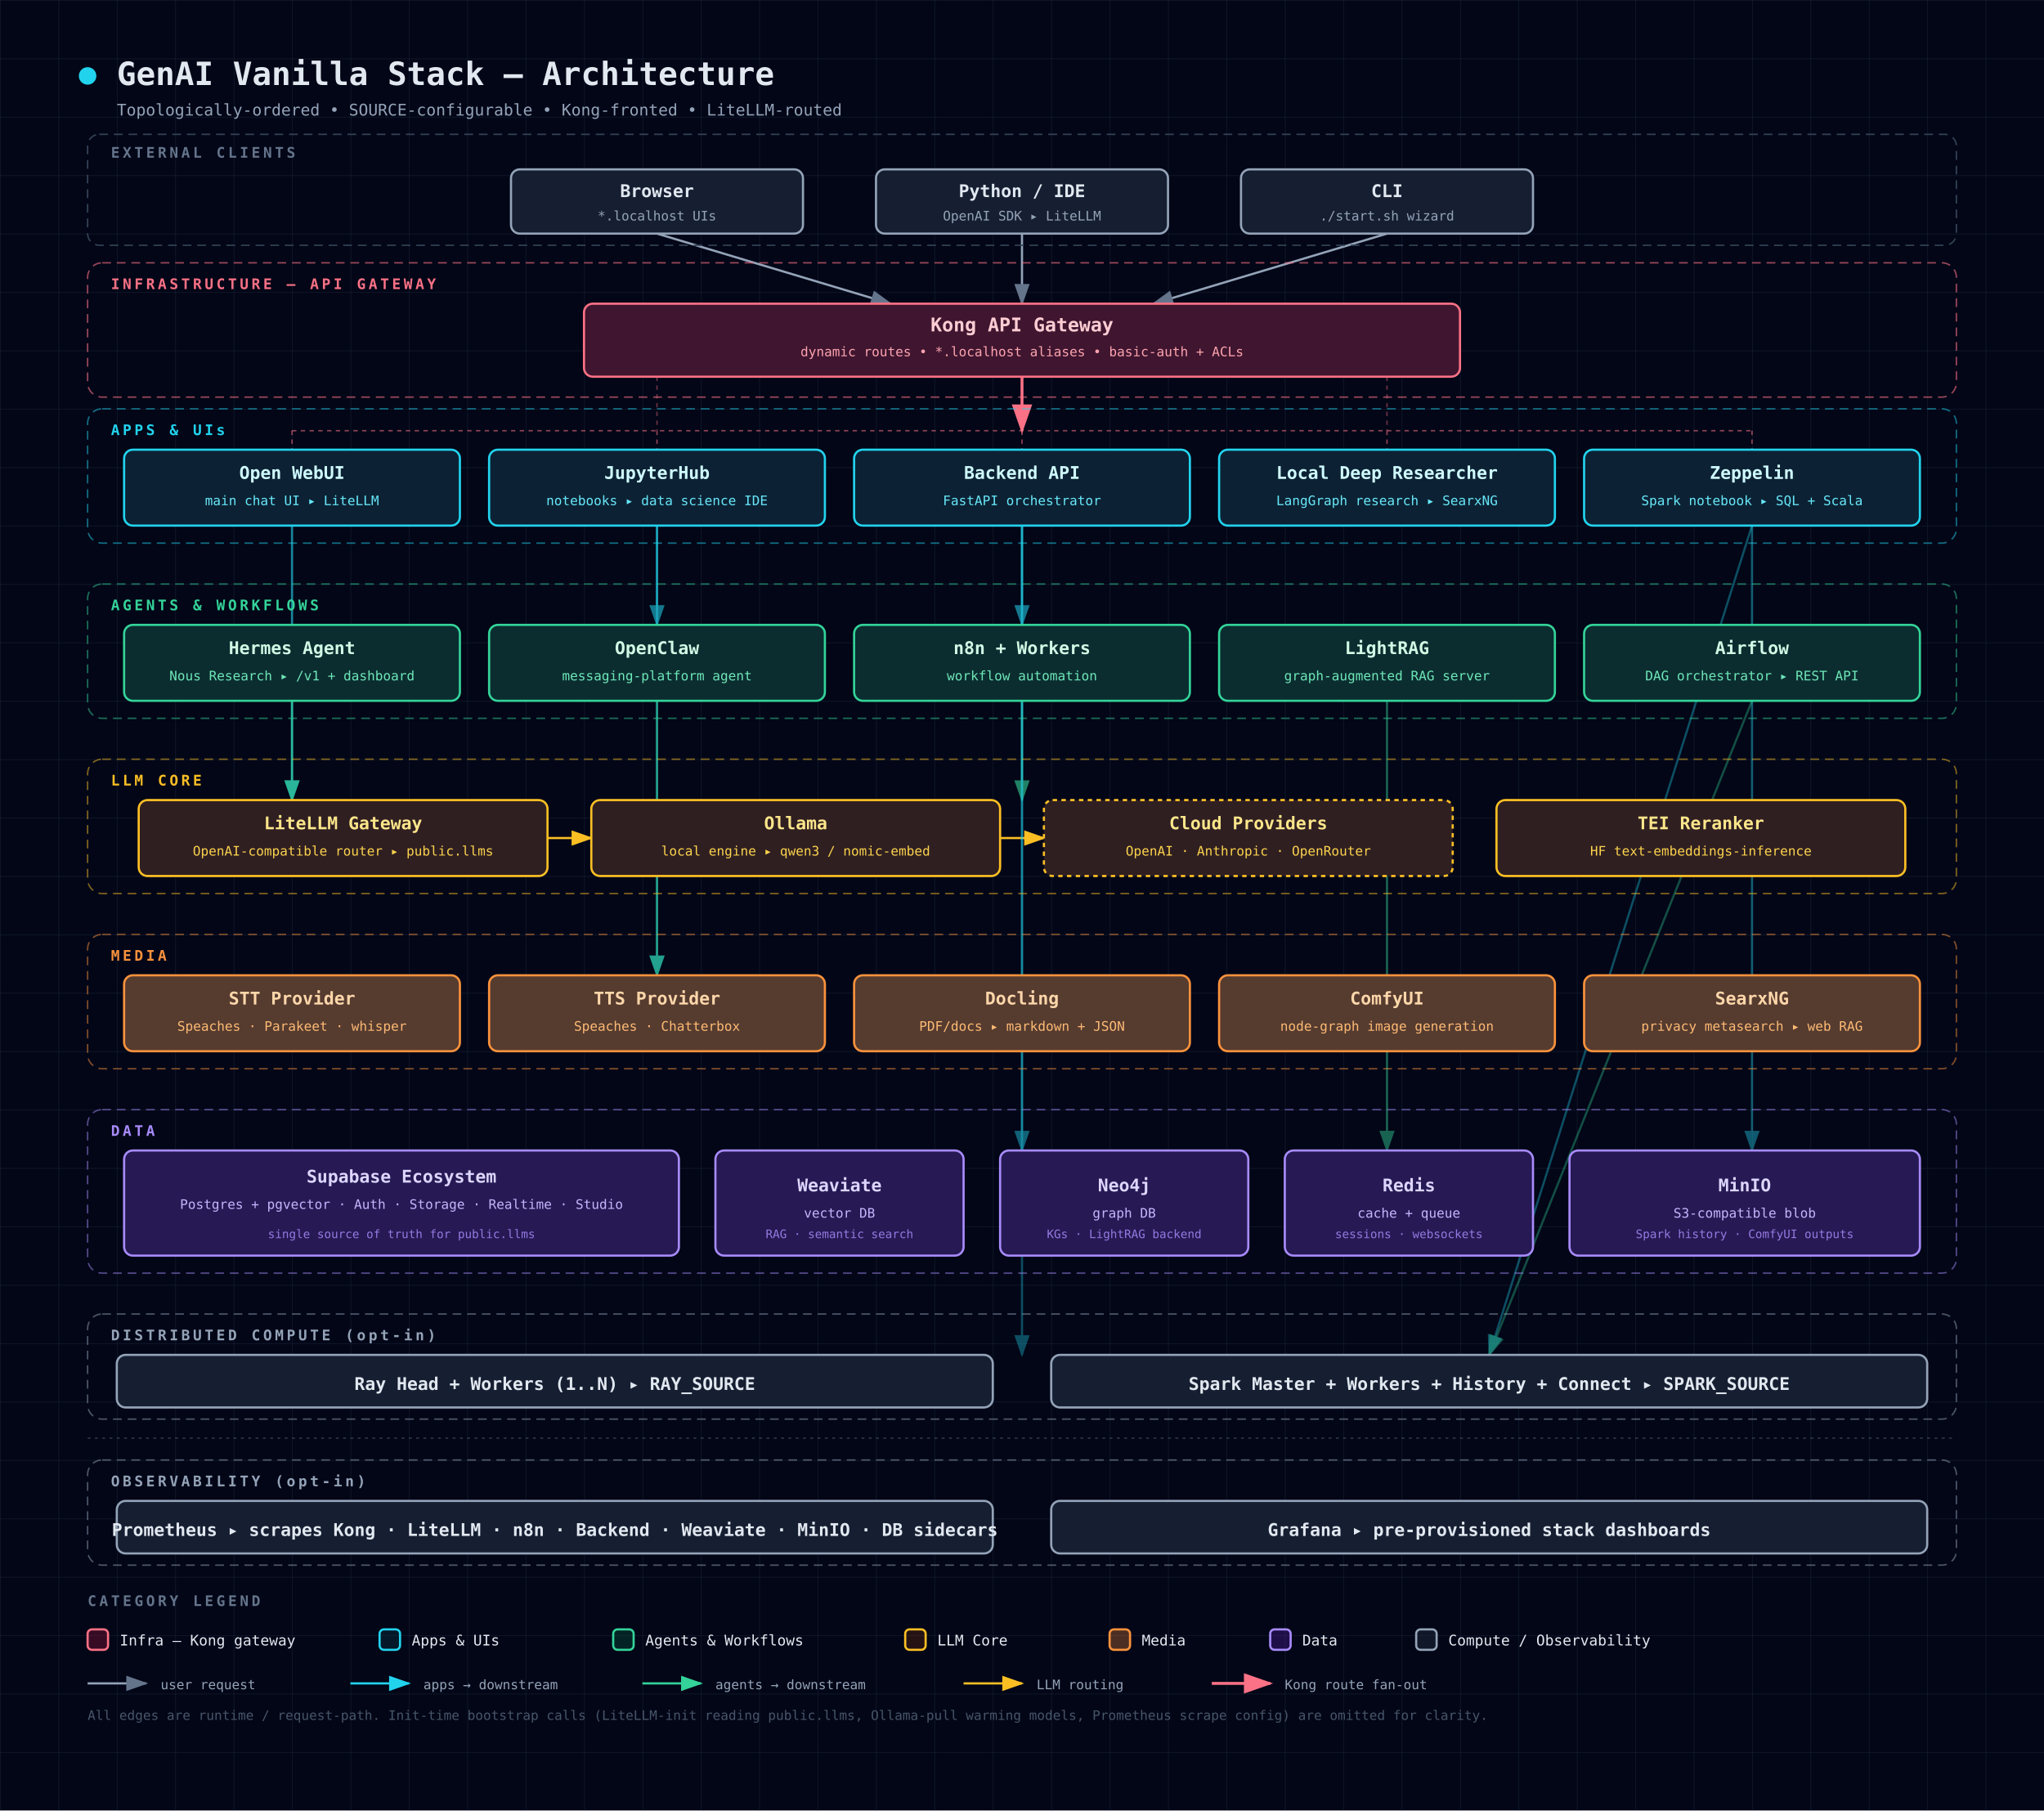
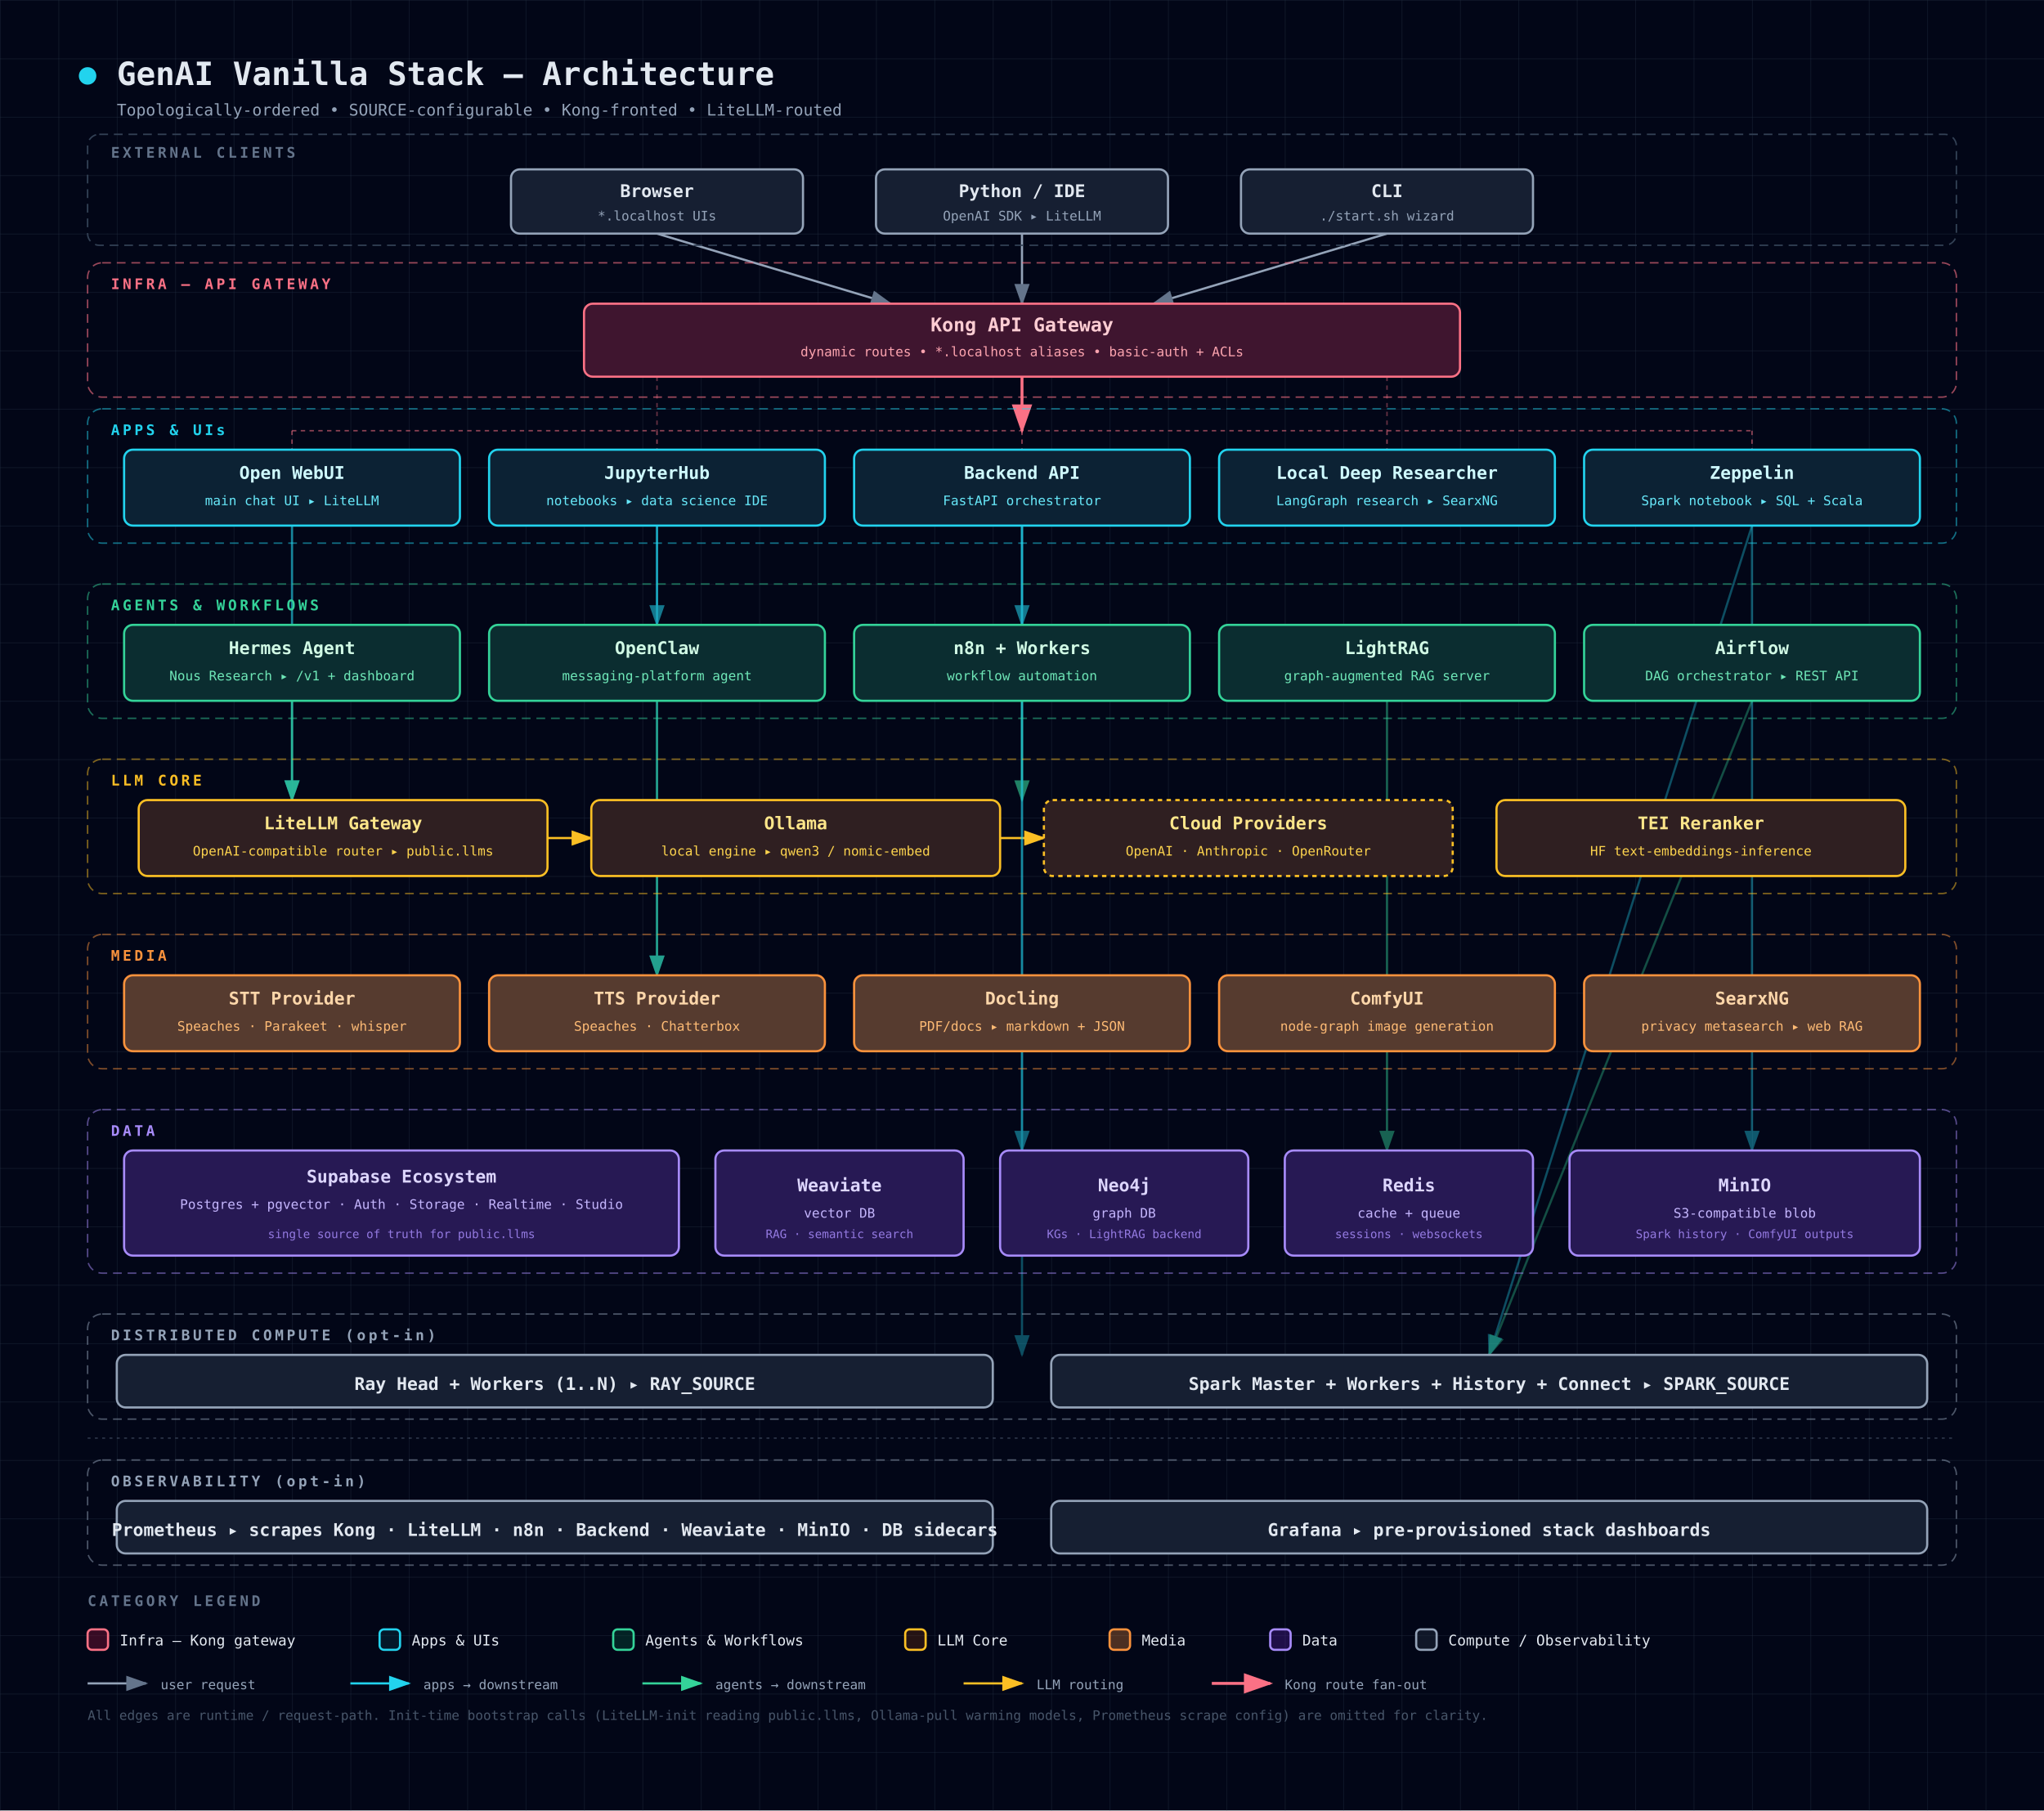
<svg xmlns="http://www.w3.org/2000/svg" viewBox="0 0 1400 1240" preserveAspectRatio="xMidYMid meet" font-family="'JetBrains Mono', 'Fira Code', Menlo, Consolas, monospace">
  <defs>
    <pattern id="grid" width="40" height="40" patternUnits="userSpaceOnUse">
      <path d="M 40 0 L 0 0 0 40" fill="none" stroke="#1e293b" stroke-width="0.5" />
    </pattern>
    <marker id="arrow" markerWidth="10" markerHeight="7" refX="9" refY="3.5" orient="auto">
      <polygon points="0 0, 10 3.5, 0 7" fill="#64748b" />
    </marker>
    <marker id="arrow-cyan" markerWidth="10" markerHeight="7" refX="9" refY="3.5" orient="auto">
      <polygon points="0 0, 10 3.5, 0 7" fill="#22d3ee" />
    </marker>
    <marker id="arrow-emerald" markerWidth="10" markerHeight="7" refX="9" refY="3.5" orient="auto">
      <polygon points="0 0, 10 3.5, 0 7" fill="#34d399" />
    </marker>
    <marker id="arrow-amber" markerWidth="10" markerHeight="7" refX="9" refY="3.5" orient="auto">
      <polygon points="0 0, 10 3.5, 0 7" fill="#fbbf24" />
    </marker>
    <marker id="arrow-rose" markerWidth="10" markerHeight="7" refX="9" refY="3.5" orient="auto">
      <polygon points="0 0, 10 3.5, 0 7" fill="#fb7185" />
    </marker>
    <marker id="arrow-slate" markerWidth="10" markerHeight="7" refX="9" refY="3.5" orient="auto">
      <polygon points="0 0, 10 3.5, 0 7" fill="#94a3b8" />
    </marker>
  </defs>
  <rect width="1400" height="1240" fill="#020617" />
  <rect width="1400" height="1240" fill="url(#grid)" />
  <g transform="translate(60, 30)">
    <circle cx="0" cy="22" r="6" fill="#22d3ee">
      <animate attributeName="opacity" values="0.4;1;0.4" dur="2s" repeatCount="indefinite" />
    </circle>
    <text x="20" y="22" fill="#e2e8f0" font-size="22" font-weight="700" dominant-baseline="middle">GenAI Vanilla Stack — Architecture</text>
    <text x="20" y="46" fill="#94a3b8" font-size="11" dominant-baseline="middle">Topologically-ordered • SOURCE-configurable • Kong-fronted • LiteLLM-routed</text>
  </g>
  <line x1="450" y1="160" x2="610" y2="208" stroke="#94a3b8" stroke-width="1.5" marker-end="url(#arrow)" />
  <line x1="700" y1="160" x2="700" y2="208" stroke="#94a3b8" stroke-width="1.5" marker-end="url(#arrow)" />
  <line x1="950" y1="160" x2="790" y2="208" stroke="#94a3b8" stroke-width="1.5" marker-end="url(#arrow)" />
  <line x1="700" y1="258" x2="700" y2="295" stroke="#fb7185" stroke-width="2" marker-end="url(#arrow-rose)" />
  <line x1="200" y1="295" x2="1200" y2="295" stroke="#fb7185" stroke-width="1" stroke-dasharray="3,3" opacity="0.55" />
  <line x1="200" y1="295" x2="200" y2="308" stroke="#fb7185" stroke-width="1" stroke-dasharray="3,3" opacity="0.55" />
  <line x1="450" y1="295" x2="450" y2="308" stroke="#fb7185" stroke-width="1" stroke-dasharray="3,3" opacity="0.55" />
  <line x1="700" y1="295" x2="700" y2="308" stroke="#fb7185" stroke-width="1" stroke-dasharray="3,3" opacity="0.55" />
  <line x1="950" y1="295" x2="950" y2="308" stroke="#fb7185" stroke-width="1" stroke-dasharray="3,3" opacity="0.55" />
  <line x1="1200" y1="295" x2="1200" y2="308" stroke="#fb7185" stroke-width="1" stroke-dasharray="3,3" opacity="0.55" />
  <line x1="450" y1="258" x2="450" y2="295" stroke="#fb7185" stroke-width="1" stroke-dasharray="3,3" opacity="0.4" />
  <line x1="950" y1="258" x2="950" y2="295" stroke="#fb7185" stroke-width="1" stroke-dasharray="3,3" opacity="0.4" />
  <line x1="450" y1="360" x2="450" y2="428" stroke="#22d3ee" stroke-width="1.5" marker-end="url(#arrow-cyan)" opacity="0.55" />
  <line x1="700" y1="360" x2="700" y2="428" stroke="#22d3ee" stroke-width="1.5" marker-end="url(#arrow-cyan)" opacity="0.55" />
  <line x1="200" y1="360" x2="200" y2="548" stroke="#22d3ee" stroke-width="1.5" marker-end="url(#arrow-cyan)" opacity="0.6" />
  <line x1="200" y1="480" x2="200" y2="548" stroke="#34d399" stroke-width="1.5" marker-end="url(#arrow-emerald)" opacity="0.65" />
  <line x1="700" y1="480" x2="700" y2="548" stroke="#34d399" stroke-width="1.5" marker-end="url(#arrow-emerald)" opacity="0.6" />
  <line x1="375" y1="574" x2="405" y2="574" stroke="#fbbf24" stroke-width="1.5" marker-end="url(#arrow-amber)" />
  <line x1="685" y1="574" x2="715" y2="574" stroke="#fbbf24" stroke-width="1.5" marker-end="url(#arrow-amber)" />
  <line x1="450" y1="360" x2="450" y2="668" stroke="#22d3ee" stroke-width="1.5" marker-end="url(#arrow-cyan)" opacity="0.5" />
  <line x1="450" y1="480" x2="450" y2="668" stroke="#34d399" stroke-width="1.5" marker-end="url(#arrow-emerald)" opacity="0.5" />
  <line x1="700" y1="360" x2="700" y2="788" stroke="#22d3ee" stroke-width="1.5" marker-end="url(#arrow-cyan)" opacity="0.45" />
  <line x1="1200" y1="360" x2="1200" y2="788" stroke="#22d3ee" stroke-width="1.5" marker-end="url(#arrow-cyan)" opacity="0.4" />
  <line x1="950" y1="480" x2="950" y2="788" stroke="#34d399" stroke-width="1.5" marker-end="url(#arrow-emerald)" opacity="0.45" />
  <line x1="700" y1="360" x2="700" y2="928" stroke="#22d3ee" stroke-width="1.5" marker-end="url(#arrow-cyan)" opacity="0.35" />
  <line x1="1200" y1="360" x2="1020" y2="928" stroke="#22d3ee" stroke-width="1.5" marker-end="url(#arrow-cyan)" opacity="0.35" />
  <line x1="1200" y1="480" x2="1020" y2="928" stroke="#34d399" stroke-width="1.5" marker-end="url(#arrow-emerald)" opacity="0.35" />
  <line x1="60" y1="985" x2="1340" y2="985" stroke="#64748b" stroke-width="1" stroke-dasharray="2,3" opacity="0.4" />
  <g>
    <rect x="60" y="92" width="1280" height="76" rx="8" fill="none" stroke="#334155" stroke-width="1" stroke-dasharray="6,4" />
    <text x="76" y="108" fill="#64748b" font-size="10" font-weight="600" letter-spacing="2">EXTERNAL CLIENTS</text>
    <rect x="350" y="116" width="200" height="44" rx="6" fill="#0f172a" />
    <rect x="350" y="116" width="200" height="44" rx="6" fill="rgba(30, 41, 59, 0.5)" stroke="#94a3b8" stroke-width="1.5" />
    <text x="450" y="135" fill="#e2e8f0" font-size="12" font-weight="600" text-anchor="middle">Browser</text>
    <text x="450" y="151" fill="#94a3b8" font-size="9" text-anchor="middle">*.localhost UIs</text>
    <rect x="600" y="116" width="200" height="44" rx="6" fill="#0f172a" />
    <rect x="600" y="116" width="200" height="44" rx="6" fill="rgba(30, 41, 59, 0.5)" stroke="#94a3b8" stroke-width="1.5" />
    <text x="700" y="135" fill="#e2e8f0" font-size="12" font-weight="600" text-anchor="middle">Python / IDE</text>
    <text x="700" y="151" fill="#94a3b8" font-size="9" text-anchor="middle">OpenAI SDK ▸ LiteLLM</text>
    <rect x="850" y="116" width="200" height="44" rx="6" fill="#0f172a" />
    <rect x="850" y="116" width="200" height="44" rx="6" fill="rgba(30, 41, 59, 0.5)" stroke="#94a3b8" stroke-width="1.5" />
    <text x="950" y="135" fill="#e2e8f0" font-size="12" font-weight="600" text-anchor="middle">CLI</text>
    <text x="950" y="151" fill="#94a3b8" font-size="9" text-anchor="middle">./start.sh wizard</text>
  </g>
  <g>
    <rect x="60" y="180" width="1280" height="92" rx="10" fill="none" stroke="#fb7185" stroke-width="1" stroke-dasharray="6,4" opacity="0.6" />
-     <text x="76" y="198" fill="#fb7185" font-size="10" font-weight="600" letter-spacing="2">INFRASTRUCTURE — API GATEWAY</text>
+     <text x="76" y="198" fill="#fb7185" font-size="10" font-weight="600" letter-spacing="2">INFRA — API GATEWAY</text>
    <rect x="400" y="208" width="600" height="50" rx="6" fill="#0f172a" />
    <rect x="400" y="208" width="600" height="50" rx="6" fill="rgba(136, 19, 55, 0.4)" stroke="#fb7185" stroke-width="1.5" />
    <text x="700" y="227" fill="#fecdd3" font-size="13" font-weight="700" text-anchor="middle">Kong API Gateway</text>
    <text x="700" y="244" fill="#fda4af" font-size="9" text-anchor="middle">dynamic routes • *.localhost aliases • basic-auth + ACLs</text>
  </g>
  <g>
    <rect x="60" y="280" width="1280" height="92" rx="10" fill="none" stroke="#22d3ee" stroke-width="1" stroke-dasharray="6,4" opacity="0.5" />
    <text x="76" y="298" fill="#22d3ee" font-size="10" font-weight="600" letter-spacing="2">APPS &amp; UIs</text>
    <rect x="85" y="308" width="230" height="52" rx="6" fill="#0f172a" />
    <rect x="85" y="308" width="230" height="52" rx="6" fill="rgba(8, 51, 68, 0.4)" stroke="#22d3ee" stroke-width="1.5" />
    <text x="200" y="328" fill="#cffafe" font-size="12" font-weight="600" text-anchor="middle">Open WebUI</text>
    <text x="200" y="346" fill="#67e8f9" font-size="9" text-anchor="middle">main chat UI ▸ LiteLLM</text>
    <rect x="335" y="308" width="230" height="52" rx="6" fill="#0f172a" />
    <rect x="335" y="308" width="230" height="52" rx="6" fill="rgba(8, 51, 68, 0.4)" stroke="#22d3ee" stroke-width="1.5" />
    <text x="450" y="328" fill="#cffafe" font-size="12" font-weight="600" text-anchor="middle">JupyterHub</text>
    <text x="450" y="346" fill="#67e8f9" font-size="9" text-anchor="middle">notebooks ▸ data science IDE</text>
    <rect x="585" y="308" width="230" height="52" rx="6" fill="#0f172a" />
    <rect x="585" y="308" width="230" height="52" rx="6" fill="rgba(8, 51, 68, 0.4)" stroke="#22d3ee" stroke-width="1.5" />
    <text x="700" y="328" fill="#cffafe" font-size="12" font-weight="600" text-anchor="middle">Backend API</text>
    <text x="700" y="346" fill="#67e8f9" font-size="9" text-anchor="middle">FastAPI orchestrator</text>
    <rect x="835" y="308" width="230" height="52" rx="6" fill="#0f172a" />
    <rect x="835" y="308" width="230" height="52" rx="6" fill="rgba(8, 51, 68, 0.4)" stroke="#22d3ee" stroke-width="1.5" />
    <text x="950" y="328" fill="#cffafe" font-size="12" font-weight="600" text-anchor="middle">Local Deep Researcher</text>
    <text x="950" y="346" fill="#67e8f9" font-size="9" text-anchor="middle">LangGraph research ▸ SearxNG</text>
    <rect x="1085" y="308" width="230" height="52" rx="6" fill="#0f172a" />
    <rect x="1085" y="308" width="230" height="52" rx="6" fill="rgba(8, 51, 68, 0.4)" stroke="#22d3ee" stroke-width="1.5" />
    <text x="1200" y="328" fill="#cffafe" font-size="12" font-weight="600" text-anchor="middle">Zeppelin</text>
    <text x="1200" y="346" fill="#67e8f9" font-size="9" text-anchor="middle">Spark notebook ▸ SQL + Scala</text>
  </g>
  <g>
    <rect x="60" y="400" width="1280" height="92" rx="10" fill="none" stroke="#34d399" stroke-width="1" stroke-dasharray="6,4" opacity="0.5" />
    <text x="76" y="418" fill="#34d399" font-size="10" font-weight="600" letter-spacing="2">AGENTS &amp; WORKFLOWS</text>
    <rect x="85" y="428" width="230" height="52" rx="6" fill="#0f172a" />
    <rect x="85" y="428" width="230" height="52" rx="6" fill="rgba(6, 78, 59, 0.4)" stroke="#34d399" stroke-width="1.5" />
    <text x="200" y="448" fill="#d1fae5" font-size="12" font-weight="600" text-anchor="middle">Hermes Agent</text>
    <text x="200" y="466" fill="#6ee7b7" font-size="9" text-anchor="middle">Nous Research ▸ /v1 + dashboard</text>
    <rect x="335" y="428" width="230" height="52" rx="6" fill="#0f172a" />
    <rect x="335" y="428" width="230" height="52" rx="6" fill="rgba(6, 78, 59, 0.4)" stroke="#34d399" stroke-width="1.5" />
    <text x="450" y="448" fill="#d1fae5" font-size="12" font-weight="600" text-anchor="middle">OpenClaw</text>
    <text x="450" y="466" fill="#6ee7b7" font-size="9" text-anchor="middle">messaging-platform agent</text>
    <rect x="585" y="428" width="230" height="52" rx="6" fill="#0f172a" />
    <rect x="585" y="428" width="230" height="52" rx="6" fill="rgba(6, 78, 59, 0.4)" stroke="#34d399" stroke-width="1.5" />
    <text x="700" y="448" fill="#d1fae5" font-size="12" font-weight="600" text-anchor="middle">n8n + Workers</text>
    <text x="700" y="466" fill="#6ee7b7" font-size="9" text-anchor="middle">workflow automation</text>
    <rect x="835" y="428" width="230" height="52" rx="6" fill="#0f172a" />
    <rect x="835" y="428" width="230" height="52" rx="6" fill="rgba(6, 78, 59, 0.4)" stroke="#34d399" stroke-width="1.5" />
    <text x="950" y="448" fill="#d1fae5" font-size="12" font-weight="600" text-anchor="middle">LightRAG</text>
    <text x="950" y="466" fill="#6ee7b7" font-size="9" text-anchor="middle">graph-augmented RAG server</text>
    <rect x="1085" y="428" width="230" height="52" rx="6" fill="#0f172a" />
    <rect x="1085" y="428" width="230" height="52" rx="6" fill="rgba(6, 78, 59, 0.4)" stroke="#34d399" stroke-width="1.5" />
    <text x="1200" y="448" fill="#d1fae5" font-size="12" font-weight="600" text-anchor="middle">Airflow</text>
    <text x="1200" y="466" fill="#6ee7b7" font-size="9" text-anchor="middle">DAG orchestrator ▸ REST API</text>
  </g>
  <g>
    <rect x="60" y="520" width="1280" height="92" rx="10" fill="none" stroke="#fbbf24" stroke-width="1" stroke-dasharray="6,4" opacity="0.5" />
    <text x="76" y="538" fill="#fbbf24" font-size="10" font-weight="600" letter-spacing="2">LLM CORE</text>
    <rect x="95" y="548" width="280" height="52" rx="6" fill="#0f172a" />
    <rect x="95" y="548" width="280" height="52" rx="6" fill="rgba(120, 53, 15, 0.3)" stroke="#fbbf24" stroke-width="1.5" />
    <text x="235" y="568" fill="#fde68a" font-size="12" font-weight="600" text-anchor="middle">LiteLLM Gateway</text>
    <text x="235" y="586" fill="#fcd34d" font-size="9" text-anchor="middle">OpenAI-compatible router ▸ public.llms</text>
    <rect x="405" y="548" width="280" height="52" rx="6" fill="#0f172a" />
    <rect x="405" y="548" width="280" height="52" rx="6" fill="rgba(120, 53, 15, 0.3)" stroke="#fbbf24" stroke-width="1.5" />
    <text x="545" y="568" fill="#fde68a" font-size="12" font-weight="600" text-anchor="middle">Ollama</text>
    <text x="545" y="586" fill="#fcd34d" font-size="9" text-anchor="middle">local engine ▸ qwen3 / nomic-embed</text>
    <rect x="715" y="548" width="280" height="52" rx="6" fill="#0f172a" />
    <rect x="715" y="548" width="280" height="52" rx="6" fill="rgba(120, 53, 15, 0.3)" stroke="#fbbf24" stroke-width="1.5" stroke-dasharray="3,3" />
    <text x="855" y="568" fill="#fde68a" font-size="12" font-weight="600" text-anchor="middle">Cloud Providers</text>
    <text x="855" y="586" fill="#fcd34d" font-size="9" text-anchor="middle">OpenAI · Anthropic · OpenRouter</text>
    <rect x="1025" y="548" width="280" height="52" rx="6" fill="#0f172a" />
    <rect x="1025" y="548" width="280" height="52" rx="6" fill="rgba(120, 53, 15, 0.3)" stroke="#fbbf24" stroke-width="1.5" />
    <text x="1165" y="568" fill="#fde68a" font-size="12" font-weight="600" text-anchor="middle">TEI Reranker</text>
    <text x="1165" y="586" fill="#fcd34d" font-size="9" text-anchor="middle">HF text-embeddings-inference</text>
  </g>
  <g>
    <rect x="60" y="640" width="1280" height="92" rx="10" fill="none" stroke="#fb923c" stroke-width="1" stroke-dasharray="6,4" opacity="0.5" />
    <text x="76" y="658" fill="#fb923c" font-size="10" font-weight="600" letter-spacing="2">MEDIA</text>
    <rect x="85" y="668" width="230" height="52" rx="6" fill="#0f172a" />
    <rect x="85" y="668" width="230" height="52" rx="6" fill="rgba(251, 146, 60, 0.3)" stroke="#fb923c" stroke-width="1.5" />
    <text x="200" y="688" fill="#fed7aa" font-size="12" font-weight="600" text-anchor="middle">STT Provider</text>
    <text x="200" y="706" fill="#fdba74" font-size="9" text-anchor="middle">Speaches · Parakeet · whisper</text>
    <rect x="335" y="668" width="230" height="52" rx="6" fill="#0f172a" />
    <rect x="335" y="668" width="230" height="52" rx="6" fill="rgba(251, 146, 60, 0.3)" stroke="#fb923c" stroke-width="1.5" />
    <text x="450" y="688" fill="#fed7aa" font-size="12" font-weight="600" text-anchor="middle">TTS Provider</text>
    <text x="450" y="706" fill="#fdba74" font-size="9" text-anchor="middle">Speaches · Chatterbox</text>
    <rect x="585" y="668" width="230" height="52" rx="6" fill="#0f172a" />
    <rect x="585" y="668" width="230" height="52" rx="6" fill="rgba(251, 146, 60, 0.3)" stroke="#fb923c" stroke-width="1.5" />
    <text x="700" y="688" fill="#fed7aa" font-size="12" font-weight="600" text-anchor="middle">Docling</text>
    <text x="700" y="706" fill="#fdba74" font-size="9" text-anchor="middle">PDF/docs ▸ markdown + JSON</text>
    <rect x="835" y="668" width="230" height="52" rx="6" fill="#0f172a" />
    <rect x="835" y="668" width="230" height="52" rx="6" fill="rgba(251, 146, 60, 0.3)" stroke="#fb923c" stroke-width="1.5" />
    <text x="950" y="688" fill="#fed7aa" font-size="12" font-weight="600" text-anchor="middle">ComfyUI</text>
    <text x="950" y="706" fill="#fdba74" font-size="9" text-anchor="middle">node-graph image generation</text>
    <rect x="1085" y="668" width="230" height="52" rx="6" fill="#0f172a" />
    <rect x="1085" y="668" width="230" height="52" rx="6" fill="rgba(251, 146, 60, 0.3)" stroke="#fb923c" stroke-width="1.5" />
    <text x="1200" y="688" fill="#fed7aa" font-size="12" font-weight="600" text-anchor="middle">SearxNG</text>
    <text x="1200" y="706" fill="#fdba74" font-size="9" text-anchor="middle">privacy metasearch ▸ web RAG</text>
  </g>
  <g>
    <rect x="60" y="760" width="1280" height="112" rx="10" fill="none" stroke="#a78bfa" stroke-width="1" stroke-dasharray="6,4" opacity="0.5" />
    <text x="76" y="778" fill="#a78bfa" font-size="10" font-weight="600" letter-spacing="2">DATA</text>
    <rect x="85" y="788" width="380" height="72" rx="6" fill="#0f172a" />
    <rect x="85" y="788" width="380" height="72" rx="6" fill="rgba(76, 29, 149, 0.4)" stroke="#a78bfa" stroke-width="1.5" />
    <text x="275" y="810" fill="#ddd6fe" font-size="12" font-weight="600" text-anchor="middle">Supabase Ecosystem</text>
    <text x="275" y="828" fill="#c4b5fd" font-size="9" text-anchor="middle">Postgres + pgvector · Auth · Storage · Realtime · Studio</text>
    <text x="275" y="848" fill="#a78bfa" font-size="8" text-anchor="middle" opacity="0.85">single source of truth for public.llms</text>
    <rect x="490" y="788" width="170" height="72" rx="6" fill="#0f172a" />
    <rect x="490" y="788" width="170" height="72" rx="6" fill="rgba(76, 29, 149, 0.4)" stroke="#a78bfa" stroke-width="1.5" />
    <text x="575" y="816" fill="#ddd6fe" font-size="12" font-weight="600" text-anchor="middle">Weaviate</text>
    <text x="575" y="834" fill="#c4b5fd" font-size="9" text-anchor="middle">vector DB</text>
    <text x="575" y="848" fill="#a78bfa" font-size="8" text-anchor="middle" opacity="0.85">RAG · semantic search</text>
    <rect x="685" y="788" width="170" height="72" rx="6" fill="#0f172a" />
    <rect x="685" y="788" width="170" height="72" rx="6" fill="rgba(76, 29, 149, 0.4)" stroke="#a78bfa" stroke-width="1.5" />
    <text x="770" y="816" fill="#ddd6fe" font-size="12" font-weight="600" text-anchor="middle">Neo4j</text>
    <text x="770" y="834" fill="#c4b5fd" font-size="9" text-anchor="middle">graph DB</text>
    <text x="770" y="848" fill="#a78bfa" font-size="8" text-anchor="middle" opacity="0.85">KGs · LightRAG backend</text>
    <rect x="880" y="788" width="170" height="72" rx="6" fill="#0f172a" />
    <rect x="880" y="788" width="170" height="72" rx="6" fill="rgba(76, 29, 149, 0.4)" stroke="#a78bfa" stroke-width="1.5" />
    <text x="965" y="816" fill="#ddd6fe" font-size="12" font-weight="600" text-anchor="middle">Redis</text>
    <text x="965" y="834" fill="#c4b5fd" font-size="9" text-anchor="middle">cache + queue</text>
    <text x="965" y="848" fill="#a78bfa" font-size="8" text-anchor="middle" opacity="0.85">sessions · websockets</text>
    <rect x="1075" y="788" width="240" height="72" rx="6" fill="#0f172a" />
    <rect x="1075" y="788" width="240" height="72" rx="6" fill="rgba(76, 29, 149, 0.4)" stroke="#a78bfa" stroke-width="1.5" />
    <text x="1195" y="816" fill="#ddd6fe" font-size="12" font-weight="600" text-anchor="middle">MinIO</text>
    <text x="1195" y="834" fill="#c4b5fd" font-size="9" text-anchor="middle">S3-compatible blob</text>
    <text x="1195" y="848" fill="#a78bfa" font-size="8" text-anchor="middle" opacity="0.85">Spark history · ComfyUI outputs</text>
  </g>
  <g>
    <rect x="60" y="900" width="1280" height="72" rx="10" fill="none" stroke="#94a3b8" stroke-width="1" stroke-dasharray="6,4" opacity="0.5" />
    <text x="76" y="918" fill="#94a3b8" font-size="10" font-weight="600" letter-spacing="2">DISTRIBUTED COMPUTE  (opt-in)</text>
    <rect x="80" y="928" width="600" height="36" rx="6" fill="#0f172a" />
    <rect x="80" y="928" width="600" height="36" rx="6" fill="rgba(30, 41, 59, 0.5)" stroke="#94a3b8" stroke-width="1.5" />
    <text x="380" y="952" fill="#e2e8f0" font-size="12" font-weight="600" text-anchor="middle">Ray Head + Workers (1..N)  ▸  RAY_SOURCE</text>
    <rect x="720" y="928" width="600" height="36" rx="6" fill="#0f172a" />
    <rect x="720" y="928" width="600" height="36" rx="6" fill="rgba(30, 41, 59, 0.5)" stroke="#94a3b8" stroke-width="1.5" />
    <text x="1020" y="952" fill="#e2e8f0" font-size="12" font-weight="600" text-anchor="middle">Spark Master + Workers + History + Connect  ▸  SPARK_SOURCE</text>
  </g>
  <g>
    <rect x="60" y="1000" width="1280" height="72" rx="10" fill="none" stroke="#94a3b8" stroke-width="1" stroke-dasharray="6,4" opacity="0.5" />
    <text x="76" y="1018" fill="#94a3b8" font-size="10" font-weight="600" letter-spacing="2">OBSERVABILITY  (opt-in)</text>
    <rect x="80" y="1028" width="600" height="36" rx="6" fill="#0f172a" />
    <rect x="80" y="1028" width="600" height="36" rx="6" fill="rgba(30, 41, 59, 0.5)" stroke="#94a3b8" stroke-width="1.5" />
    <text x="380" y="1052" fill="#e2e8f0" font-size="12" font-weight="600" text-anchor="middle">Prometheus  ▸  scrapes Kong · LiteLLM · n8n · Backend · Weaviate · MinIO · DB sidecars</text>
    <rect x="720" y="1028" width="600" height="36" rx="6" fill="#0f172a" />
    <rect x="720" y="1028" width="600" height="36" rx="6" fill="rgba(30, 41, 59, 0.5)" stroke="#94a3b8" stroke-width="1.5" />
    <text x="1020" y="1052" fill="#e2e8f0" font-size="12" font-weight="600" text-anchor="middle">Grafana  ▸  pre-provisioned stack dashboards</text>
  </g>
  <g transform="translate(60, 1100)">
    <text x="0" y="0" fill="#64748b" font-size="10" font-weight="600" letter-spacing="2">CATEGORY LEGEND</text>
    <g transform="translate(0, 16)">
      <rect x="0" y="0" width="14" height="14" rx="3" fill="rgba(136, 19, 55, 0.4)" stroke="#fb7185" stroke-width="1.5" />
      <text x="22" y="11" fill="#e2e8f0" font-size="10">Infra — Kong gateway</text>
      <rect x="200" y="0" width="14" height="14" rx="3" fill="rgba(8, 51, 68, 0.4)" stroke="#22d3ee" stroke-width="1.5" />
      <text x="222" y="11" fill="#e2e8f0" font-size="10">Apps &amp; UIs</text>
      <rect x="360" y="0" width="14" height="14" rx="3" fill="rgba(6, 78, 59, 0.4)" stroke="#34d399" stroke-width="1.5" />
      <text x="382" y="11" fill="#e2e8f0" font-size="10">Agents &amp; Workflows</text>
      <rect x="560" y="0" width="14" height="14" rx="3" fill="rgba(120, 53, 15, 0.3)" stroke="#fbbf24" stroke-width="1.5" />
      <text x="582" y="11" fill="#e2e8f0" font-size="10">LLM Core</text>
      <rect x="700" y="0" width="14" height="14" rx="3" fill="rgba(251, 146, 60, 0.3)" stroke="#fb923c" stroke-width="1.5" />
      <text x="722" y="11" fill="#e2e8f0" font-size="10">Media</text>
      <rect x="810" y="0" width="14" height="14" rx="3" fill="rgba(76, 29, 149, 0.4)" stroke="#a78bfa" stroke-width="1.5" />
      <text x="832" y="11" fill="#e2e8f0" font-size="10">Data</text>
      <rect x="910" y="0" width="14" height="14" rx="3" fill="rgba(30, 41, 59, 0.5)" stroke="#94a3b8" stroke-width="1.5" />
      <text x="932" y="11" fill="#e2e8f0" font-size="10">Compute / Observability</text>
    </g>
    <g transform="translate(0, 46)">
      <line x1="0" y1="7" x2="40" y2="7" stroke="#94a3b8" stroke-width="1.5" marker-end="url(#arrow)" />
      <text x="50" y="11" fill="#94a3b8" font-size="9">user request</text>
      <line x1="180" y1="7" x2="220" y2="7" stroke="#22d3ee" stroke-width="1.5" marker-end="url(#arrow-cyan)" />
      <text x="230" y="11" fill="#94a3b8" font-size="9">apps → downstream</text>
      <line x1="380" y1="7" x2="420" y2="7" stroke="#34d399" stroke-width="1.5" marker-end="url(#arrow-emerald)" />
      <text x="430" y="11" fill="#94a3b8" font-size="9">agents → downstream</text>
      <line x1="600" y1="7" x2="640" y2="7" stroke="#fbbf24" stroke-width="1.5" marker-end="url(#arrow-amber)" />
      <text x="650" y="11" fill="#94a3b8" font-size="9">LLM routing</text>
      <line x1="770" y1="7" x2="810" y2="7" stroke="#fb7185" stroke-width="2" marker-end="url(#arrow-rose)" />
      <text x="820" y="11" fill="#94a3b8" font-size="9">Kong route fan-out</text>
    </g>
    <text x="0" y="78" fill="#475569" font-size="9">All edges are runtime / request-path. Init-time bootstrap calls (LiteLLM-init reading public.llms, Ollama-pull warming models, Prometheus scrape config) are omitted for clarity.</text>
  </g>
</svg>
